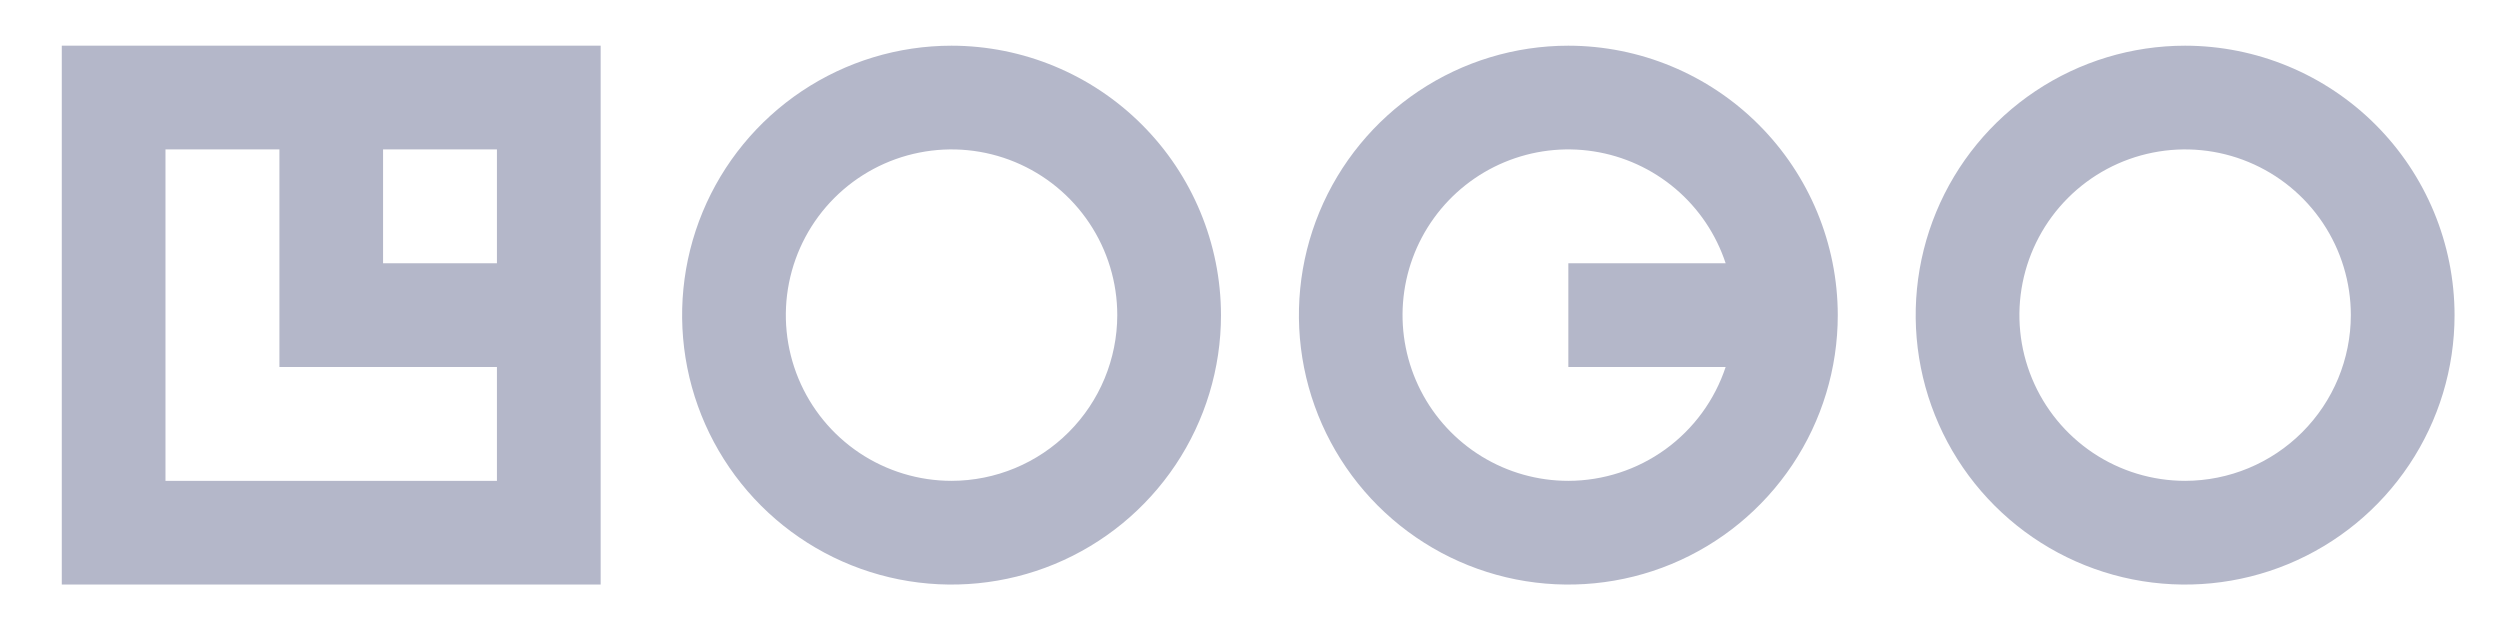
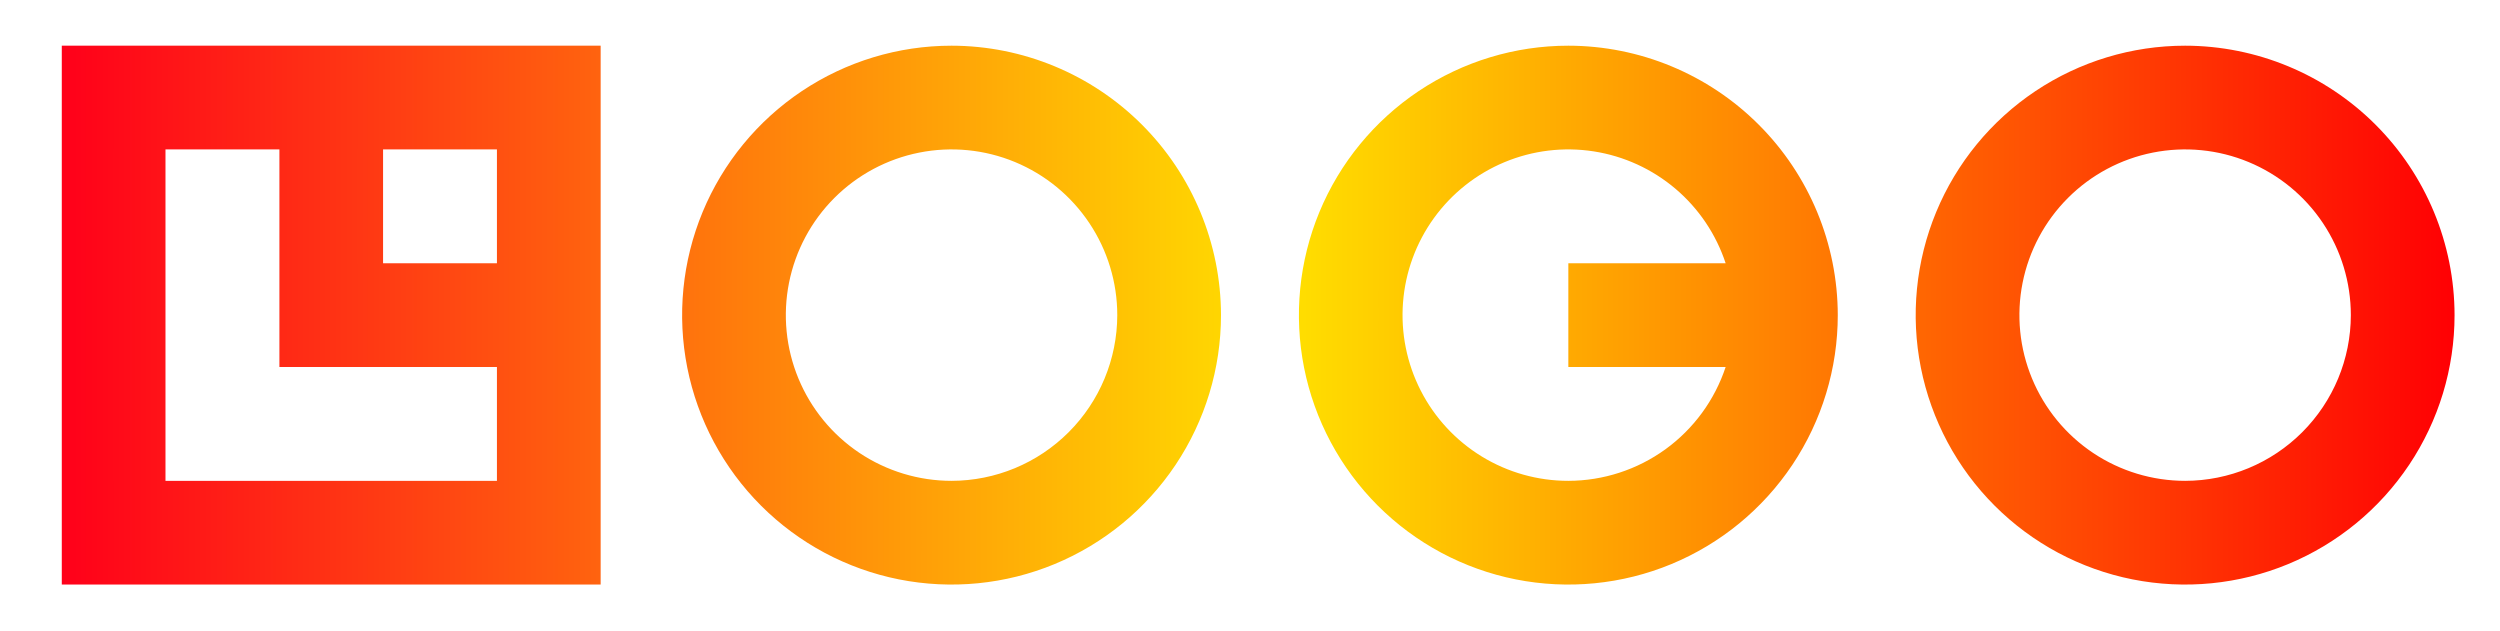
<svg xmlns="http://www.w3.org/2000/svg" width="119" height="30" viewBox="0 0 119 30" fill="none">
-   <path d="M2.941 27.825H28.591V2.175H2.941V27.825ZM23.654 12.532H18.234V7.112H23.654V12.532ZM7.877 7.112H13.3V17.468H23.654V22.888H7.877V7.112ZM45.294 2.175C42.757 2.175 40.278 2.927 38.169 4.336C36.06 5.746 34.416 7.749 33.445 10.092C32.474 12.436 32.221 15.014 32.715 17.502C33.21 19.99 34.432 22.275 36.225 24.069C38.019 25.862 40.304 27.084 42.792 27.579C45.28 28.073 47.858 27.82 50.202 26.849C52.545 25.878 54.548 24.234 55.958 22.125C57.367 20.016 58.119 17.537 58.119 15C58.115 11.6 56.762 8.34 54.358 5.936C51.954 3.531 48.694 2.179 45.294 2.175ZM45.294 22.888C43.734 22.888 42.209 22.425 40.911 21.559C39.614 20.692 38.603 19.46 38.006 18.019C37.409 16.577 37.253 14.991 37.557 13.461C37.862 11.931 38.613 10.525 39.716 9.422C40.819 8.319 42.225 7.568 43.755 7.264C45.285 6.959 46.871 7.115 48.312 7.712C49.754 8.31 50.986 9.321 51.852 10.618C52.719 11.915 53.182 13.44 53.182 15C53.179 17.091 52.347 19.096 50.868 20.574C49.389 22.053 47.385 22.885 45.294 22.888ZM104.013 2.175C101.476 2.175 98.997 2.927 96.887 4.336C94.778 5.745 93.134 7.748 92.163 10.091C91.193 12.435 90.938 15.014 91.433 17.501C91.928 19.989 93.149 22.275 94.943 24.068C96.736 25.862 99.022 27.084 101.51 27.579C103.997 28.073 106.576 27.82 108.92 26.849C111.263 25.878 113.266 24.234 114.675 22.125C116.085 20.016 116.837 17.537 116.837 15C116.833 11.6 115.481 8.34 113.077 5.936C110.673 3.532 107.413 2.179 104.013 2.175ZM104.013 22.888C102.453 22.888 100.928 22.426 99.63 21.559C98.333 20.692 97.322 19.461 96.725 18.019C96.127 16.578 95.971 14.992 96.275 13.462C96.58 11.932 97.331 10.526 98.434 9.423C99.537 8.319 100.943 7.568 102.473 7.264C104.003 6.959 105.589 7.115 107.03 7.712C108.472 8.309 109.704 9.32 110.571 10.618C111.437 11.915 111.9 13.44 111.9 15C111.897 17.091 111.065 19.095 109.586 20.574C108.108 22.052 106.104 22.885 104.013 22.888ZM74.653 2.175C72.116 2.175 69.637 2.927 67.528 4.336C65.419 5.746 63.775 7.749 62.804 10.092C61.833 12.436 61.58 15.014 62.074 17.502C62.569 19.99 63.791 22.275 65.584 24.069C67.378 25.862 69.663 27.084 72.151 27.579C74.639 28.073 77.217 27.82 79.561 26.849C81.904 25.878 83.907 24.234 85.317 22.125C86.726 20.016 87.478 17.537 87.478 15C87.474 11.6 86.121 8.34 83.717 5.936C81.313 3.531 78.053 2.179 74.653 2.175ZM74.653 22.888C73.199 22.889 71.774 22.488 70.534 21.73C69.294 20.971 68.287 19.885 67.626 18.591C66.964 17.297 66.673 15.845 66.784 14.396C66.895 12.946 67.405 11.556 68.257 10.378C69.109 9.2 70.269 8.281 71.61 7.721C72.952 7.161 74.422 6.982 75.858 7.205C77.294 7.428 78.641 8.043 79.75 8.983C80.859 9.923 81.686 11.152 82.141 12.532H74.653V17.468H82.141C81.62 19.043 80.616 20.415 79.272 21.388C77.928 22.36 76.312 22.885 74.653 22.888Z" fill="#B4B7C9" />
+   <path d="M2.941 27.825H28.591V2.175H2.941V27.825ZM23.654 12.532H18.234V7.112H23.654V12.532ZM7.877 7.112H13.3V17.468H23.654V22.888H7.877V7.112ZM45.294 2.175C42.757 2.175 40.278 2.927 38.169 4.336C36.06 5.746 34.416 7.749 33.445 10.092C32.474 12.436 32.221 15.014 32.715 17.502C33.21 19.99 34.432 22.275 36.225 24.069C38.019 25.862 40.304 27.084 42.792 27.579C45.28 28.073 47.858 27.82 50.202 26.849C52.545 25.878 54.548 24.234 55.958 22.125C57.367 20.016 58.119 17.537 58.119 15C58.115 11.6 56.762 8.34 54.358 5.936C51.954 3.531 48.694 2.179 45.294 2.175ZM45.294 22.888C43.734 22.888 42.209 22.425 40.911 21.559C39.614 20.692 38.603 19.46 38.006 18.019C37.409 16.577 37.253 14.991 37.557 13.461C37.862 11.931 38.613 10.525 39.716 9.422C40.819 8.319 42.225 7.568 43.755 7.264C45.285 6.959 46.871 7.115 48.312 7.712C49.754 8.31 50.986 9.321 51.852 10.618C52.719 11.915 53.182 13.44 53.182 15C53.179 17.091 52.347 19.096 50.868 20.574C49.389 22.053 47.385 22.885 45.294 22.888ZM104.013 2.175C101.476 2.175 98.997 2.927 96.887 4.336C94.778 5.745 93.134 7.748 92.163 10.091C91.193 12.435 90.938 15.014 91.433 17.501C91.928 19.989 93.149 22.275 94.943 24.068C96.736 25.862 99.022 27.084 101.51 27.579C103.997 28.073 106.576 27.82 108.92 26.849C111.263 25.878 113.266 24.234 114.675 22.125C116.085 20.016 116.837 17.537 116.837 15C116.833 11.6 115.481 8.34 113.077 5.936C110.673 3.532 107.413 2.179 104.013 2.175ZM104.013 22.888C102.453 22.888 100.928 22.426 99.63 21.559C98.333 20.692 97.322 19.461 96.725 18.019C96.127 16.578 95.971 14.992 96.275 13.462C96.58 11.932 97.331 10.526 98.434 9.423C99.537 8.319 100.943 7.568 102.473 7.264C104.003 6.959 105.589 7.115 107.03 7.712C108.472 8.309 109.704 9.32 110.571 10.618C111.437 11.915 111.9 13.44 111.9 15C111.897 17.091 111.065 19.095 109.586 20.574C108.108 22.052 106.104 22.885 104.013 22.888ZM74.653 2.175C72.116 2.175 69.637 2.927 67.528 4.336C65.419 5.746 63.775 7.749 62.804 10.092C61.833 12.436 61.58 15.014 62.074 17.502C62.569 19.99 63.791 22.275 65.584 24.069C67.378 25.862 69.663 27.084 72.151 27.579C74.639 28.073 77.217 27.82 79.561 26.849C81.904 25.878 83.907 24.234 85.317 22.125C86.726 20.016 87.478 17.537 87.478 15C87.474 11.6 86.121 8.34 83.717 5.936C81.313 3.531 78.053 2.179 74.653 2.175ZM74.653 22.888C73.199 22.889 71.774 22.488 70.534 21.73C69.294 20.971 68.287 19.885 67.626 18.591C66.964 17.297 66.673 15.845 66.784 14.396C66.895 12.946 67.405 11.556 68.257 10.378C69.109 9.2 70.269 8.281 71.61 7.721C72.952 7.161 74.422 6.982 75.858 7.205C77.294 7.428 78.641 8.043 79.75 8.983C80.859 9.923 81.686 11.152 82.141 12.532H74.653V17.468H82.141C81.62 19.043 80.616 20.415 79.272 21.388C77.928 22.36 76.312 22.885 74.653 22.888Z" fill="url(#paint0_linear_1_381)" />
+   <defs>
+     <linearGradient id="paint0_linear_1_381" x1="2.941" y1="15" x2="116.837" y2="15" gradientUnits="userSpaceOnUse">
+       <stop stop-color="#FF001A" />
+       <stop offset="0.51" stop-color="#FFE100" />
+       <stop offset="1" stop-color="#FF0004" />
+     </linearGradient>
+   </defs>
</svg>
